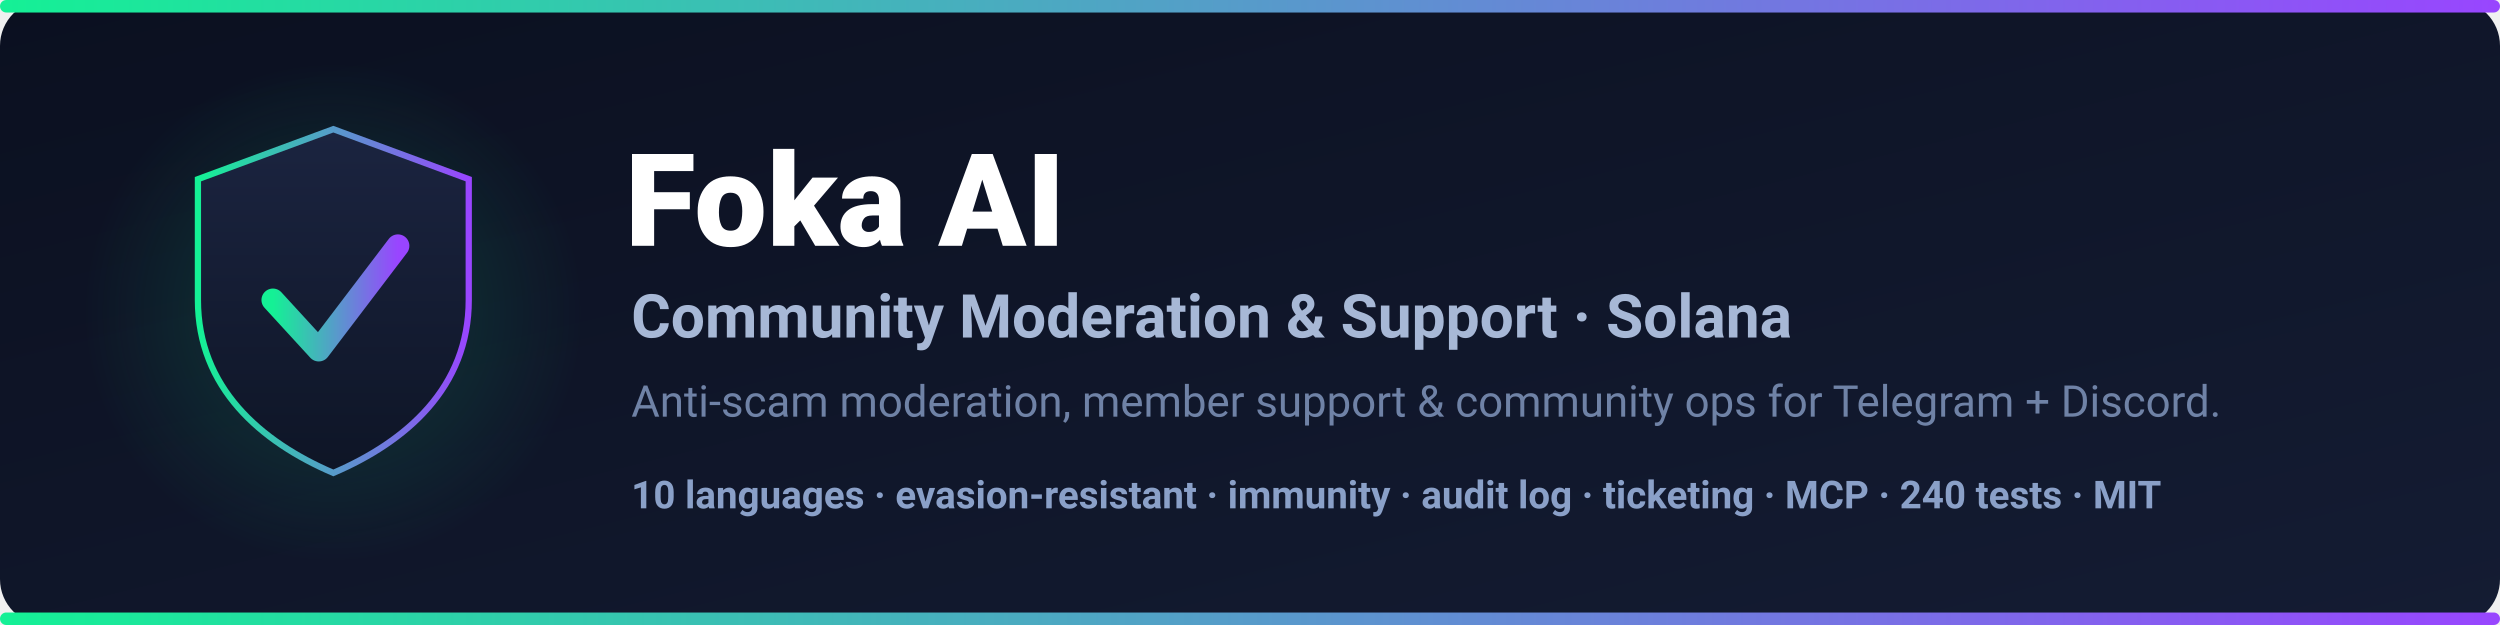
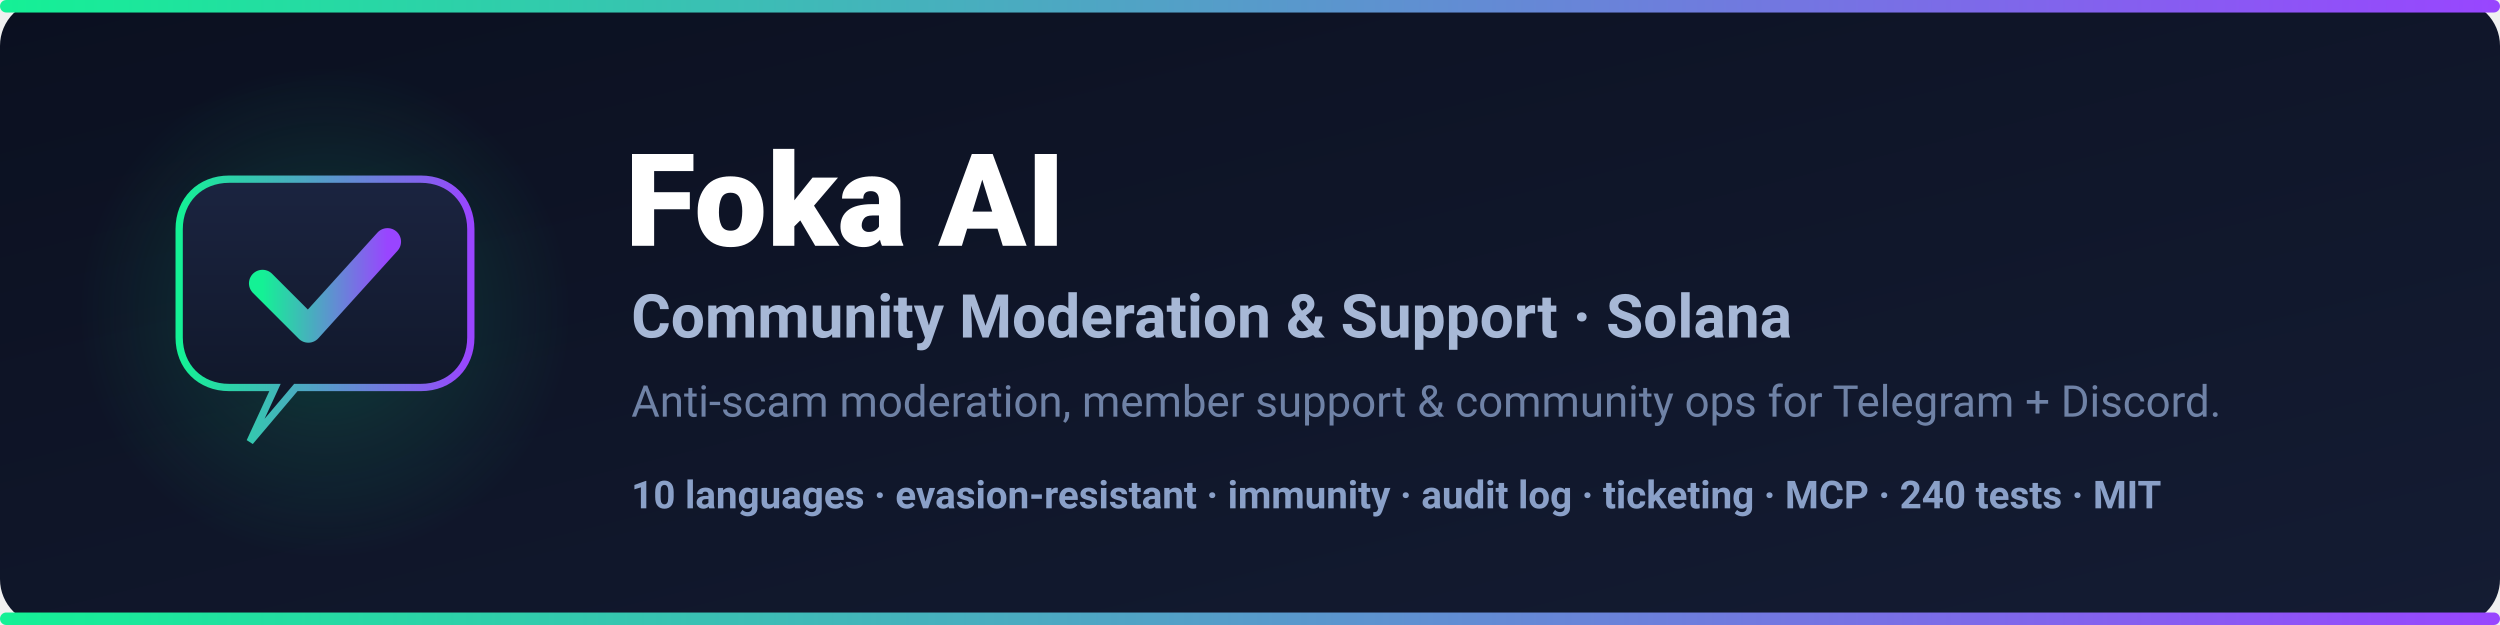
<svg xmlns="http://www.w3.org/2000/svg" viewBox="0 0 1200 300" role="img" aria-label="Foka AI — Community Moderation and Support for Solana">
  <defs>
    <linearGradient id="bg" x1="0" y1="0" x2="1" y2="1">
      <stop offset="0" stop-color="#0b1020" />
      <stop offset="1" stop-color="#141c33" />
    </linearGradient>
    <linearGradient id="accent" x1="0" y1="0" x2="1" y2="0">
      <stop offset="0" stop-color="#14F195" />
      <stop offset="1" stop-color="#9945FF" />
    </linearGradient>
    <linearGradient id="shield" x1="0" y1="0" x2="0" y2="1">
      <stop offset="0" stop-color="#1b2440" />
      <stop offset="1" stop-color="#0e1526" />
    </linearGradient>
    <radialGradient id="glow" cx="0.5" cy="0.5" r="0.5">
      <stop offset="0" stop-color="#14F195" stop-opacity="0.18" />
      <stop offset="1" stop-color="#14F195" stop-opacity="0" />
    </radialGradient>
  </defs>
  <rect width="1200" height="300" rx="22" fill="url(#bg)" />
  <rect x="0" y="0" width="1200" height="6" rx="3" fill="url(#accent)" />
  <rect x="0" y="294" width="1200" height="6" rx="3" fill="url(#accent)" />
-   <circle cx="160" cy="150" r="120" fill="url(#glow)" />
-   <g transform="translate(95,62)">
-     <path d="M65 0 L130 24 V82 C130 124 100 150 65 165 C30 150 0 124 0 82 V24 Z" fill="url(#shield)" stroke="url(#accent)" stroke-width="3" />
-     <path d="M36 82 L58 106 L96 56" fill="none" stroke="url(#accent)" stroke-width="11" stroke-linecap="round" stroke-linejoin="round" />
+   <circle cx="156" cy="150" r="118" fill="url(#glow)" />
+   <g transform="translate(86,84)">
+     <path d="M24 2 H116 C130 2 140 12 140 26 V78 C140 92 130 102 116 102 H56 L34 128 L46 102 H24 C10 102 0 92 0 78 V26 C0 12 10 2 24 2 Z" fill="url(#shield)" stroke="url(#accent)" stroke-width="3.5" />
+     <path d="M40 52 L62 74 L100 32" fill="none" stroke="url(#accent)" stroke-width="13" stroke-linecap="round" stroke-linejoin="round" />
  </g>
  <g font-family="-apple-system, BlinkMacSystemFont, 'Segoe UI', Roboto, Helvetica, Arial, sans-serif">
    <text x="300" y="118" fill="#ffffff" font-size="62" font-weight="800">Foka AI</text>
    <text x="303" y="162" fill="#a7b8d6" font-size="29" font-weight="600">Community Moderation &amp; Support · Solana</text>
    <text x="303" y="200" fill="#6f82a6" font-size="21">Anti-scam moderation, member support &amp; community ops for Telegram + Discord.</text>
    <text x="303" y="244" fill="#8aa0c8" font-size="18.5" font-weight="600">10 languages · evasion-resistant · immunity · audit log · ticketing · MCP · 240 tests · MIT</text>
  </g>
</svg>
